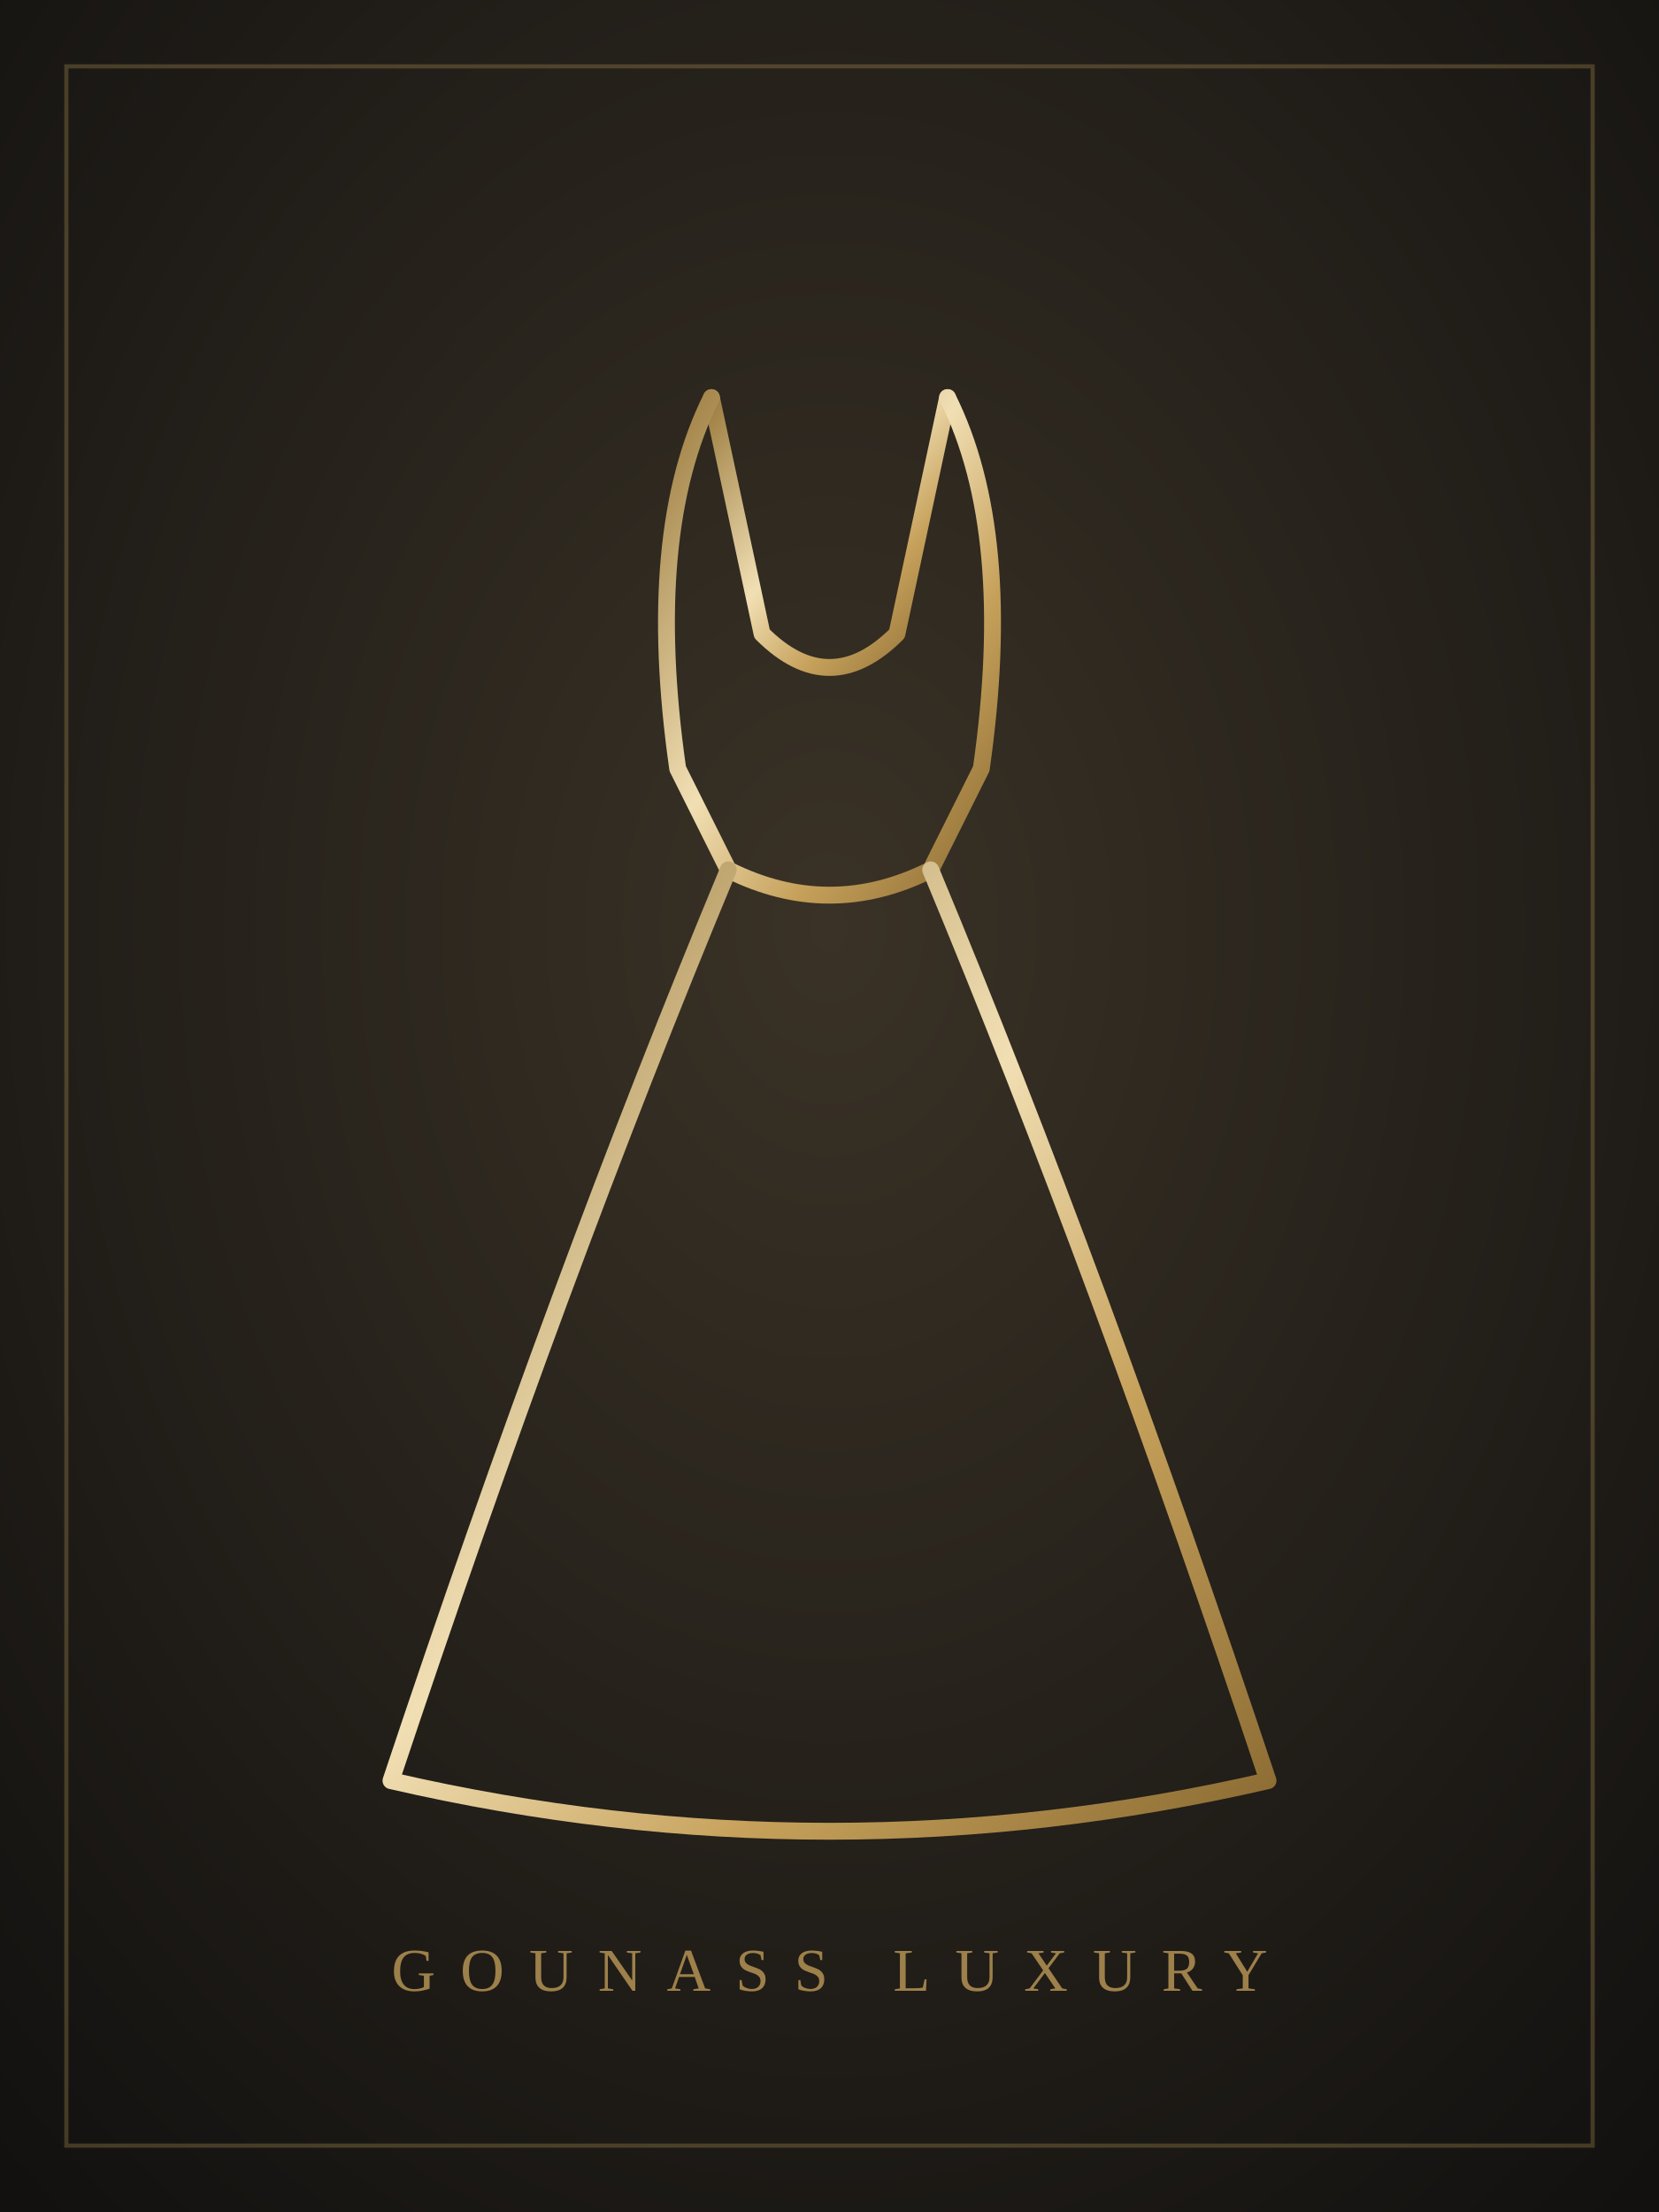
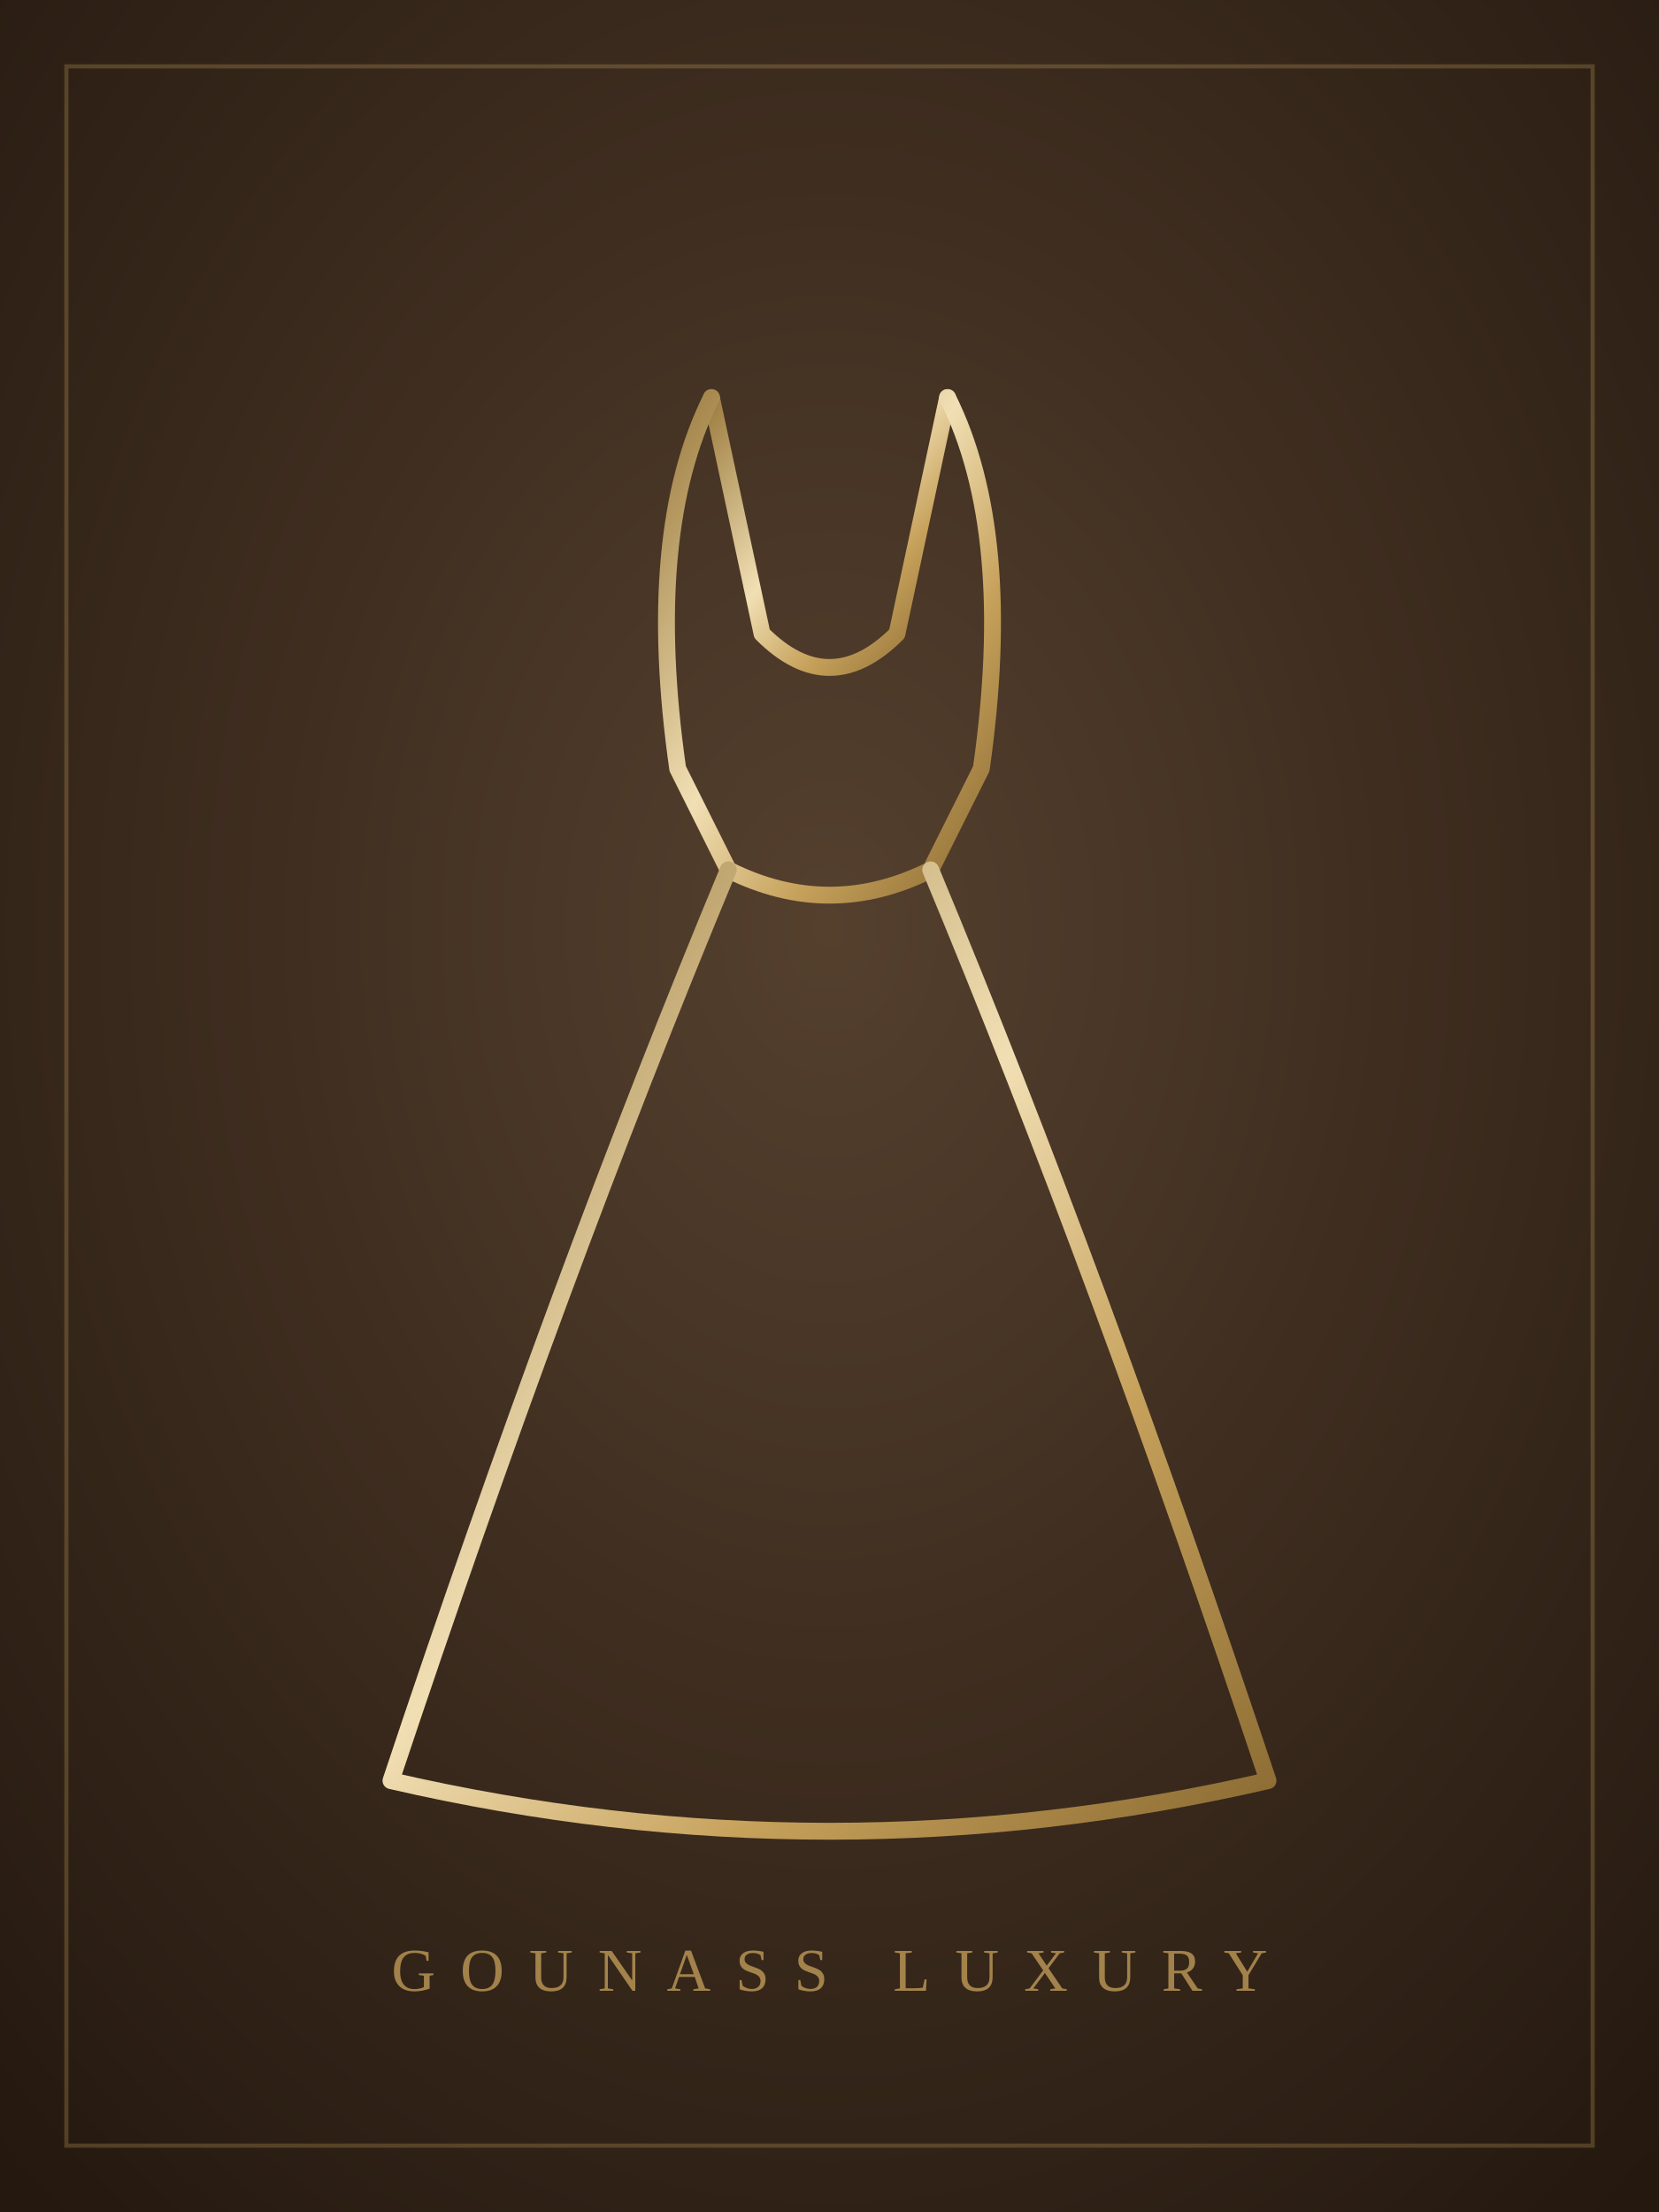
<svg xmlns="http://www.w3.org/2000/svg" viewBox="0 0 600 800" width="600" height="800">
  <defs>
    <radialGradient id="bg" cx="50%" cy="42%" r="75%">
-       <stop offset="0" stop-color="#3a3226" />
-       <stop offset="1" stop-color="#121110" />
+       <stop offset="0" stop-color="#55402e" />
+       <stop offset="1" stop-color="#24180f" />
    </radialGradient>
    <linearGradient id="g" x1="0" y1="0" x2="1" y2="1">
      <stop offset="0" stop-color="#9C7C3F" />
      <stop offset=".45" stop-color="#F1DFB4" />
      <stop offset=".7" stop-color="#C6A15B" />
      <stop offset="1" stop-color="#8A6A32" />
    </linearGradient>
  </defs>
  <rect width="600" height="800" fill="url(#bg)" />
  <rect x="24" y="24" width="552" height="752" fill="none" stroke="#C6A15B" stroke-opacity=".28" stroke-width="1.5" />
  <g transform="translate(300 400) scale(1.22) translate(-300 -400)">
    <path fill="none" stroke="url(#g)" stroke-width="5" stroke-linecap="round" stroke-linejoin="round" d="M265 190 L280 260 Q300 280 320 260 L335 190" />
    <path fill="none" stroke="url(#g)" stroke-width="5" stroke-linecap="round" stroke-linejoin="round" d="M265 190 Q245 230 255 300 L270 330 Q300 345 330 330 L345 300 Q355 230 335 190" />
    <path fill="none" stroke="url(#g)" stroke-width="5" stroke-linecap="round" stroke-linejoin="round" d="M270 330 Q220 450 170 600 Q300 630 430 600 Q380 450 330 330" />
    <path fill="none" stroke="url(#g)" stroke-width="3" stroke-linecap="round" stroke-linejoin="round" d="M255 300 L345 300" />
  </g>
  <text x="300" y="720" text-anchor="middle" font-family="Georgia, 'Times New Roman', serif" font-size="22" letter-spacing="9" fill="#C6A15B" fill-opacity=".75">GOUNASS LUXURY</text>
</svg>
